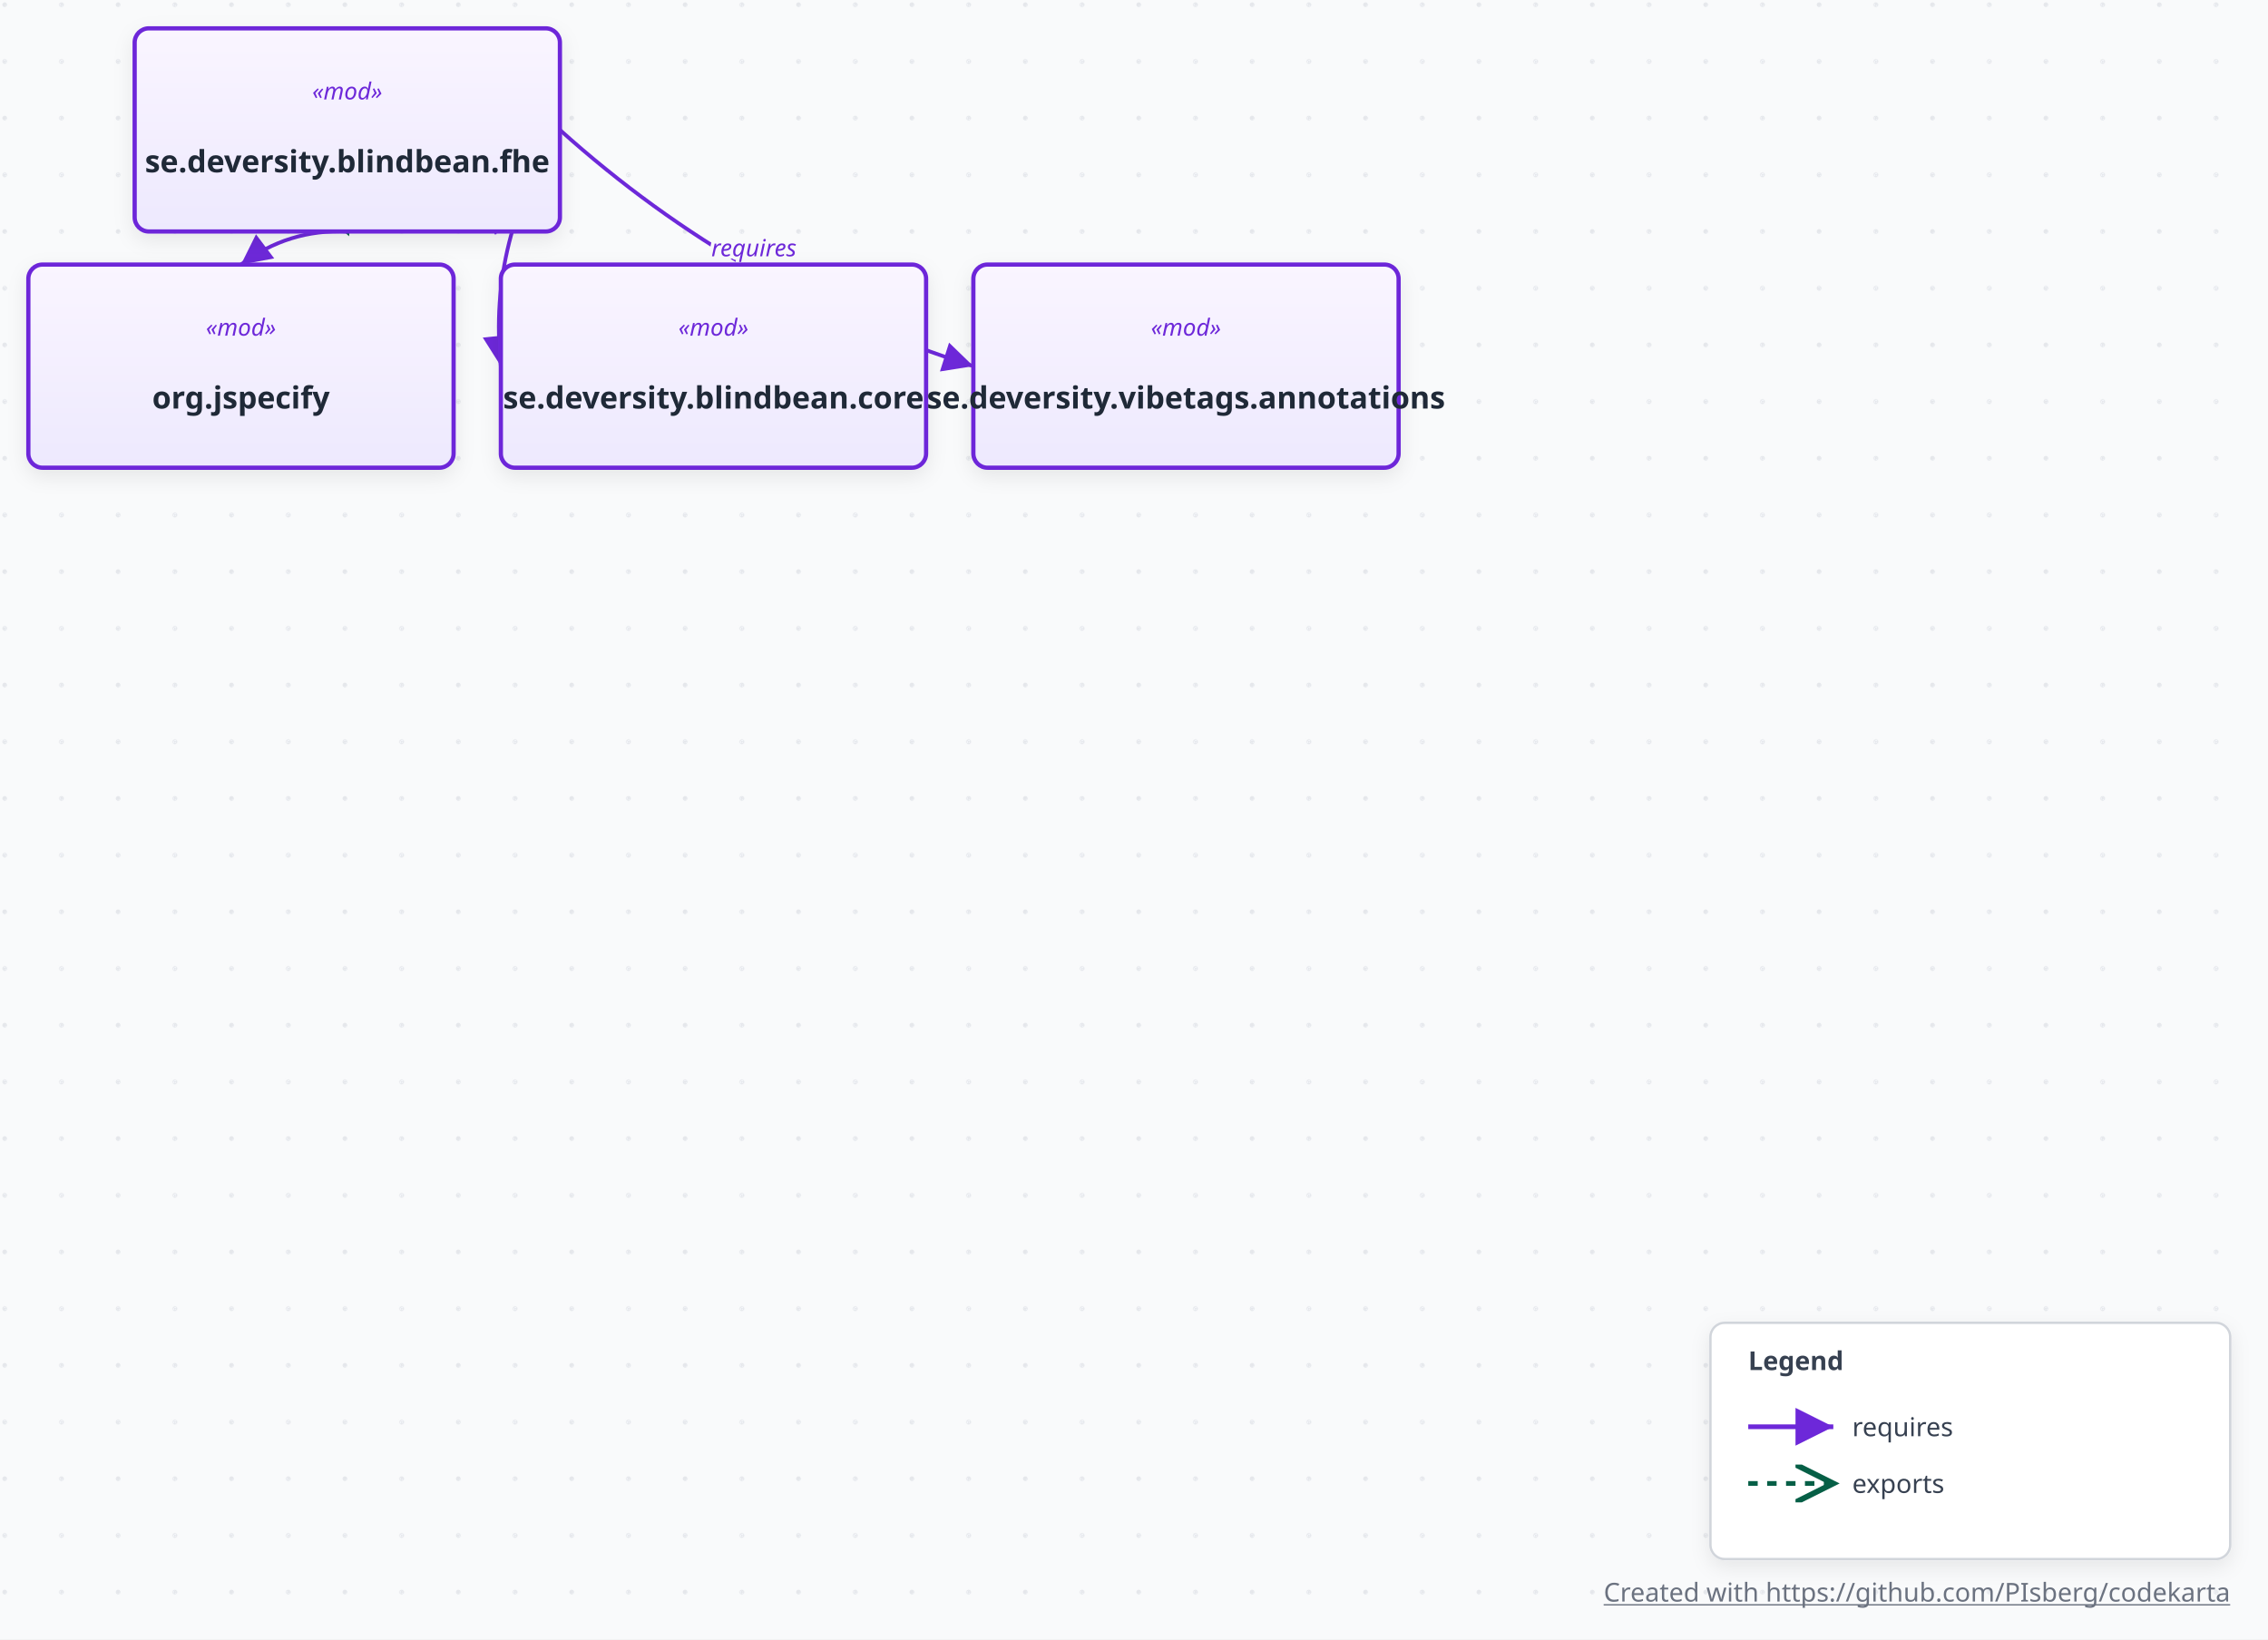
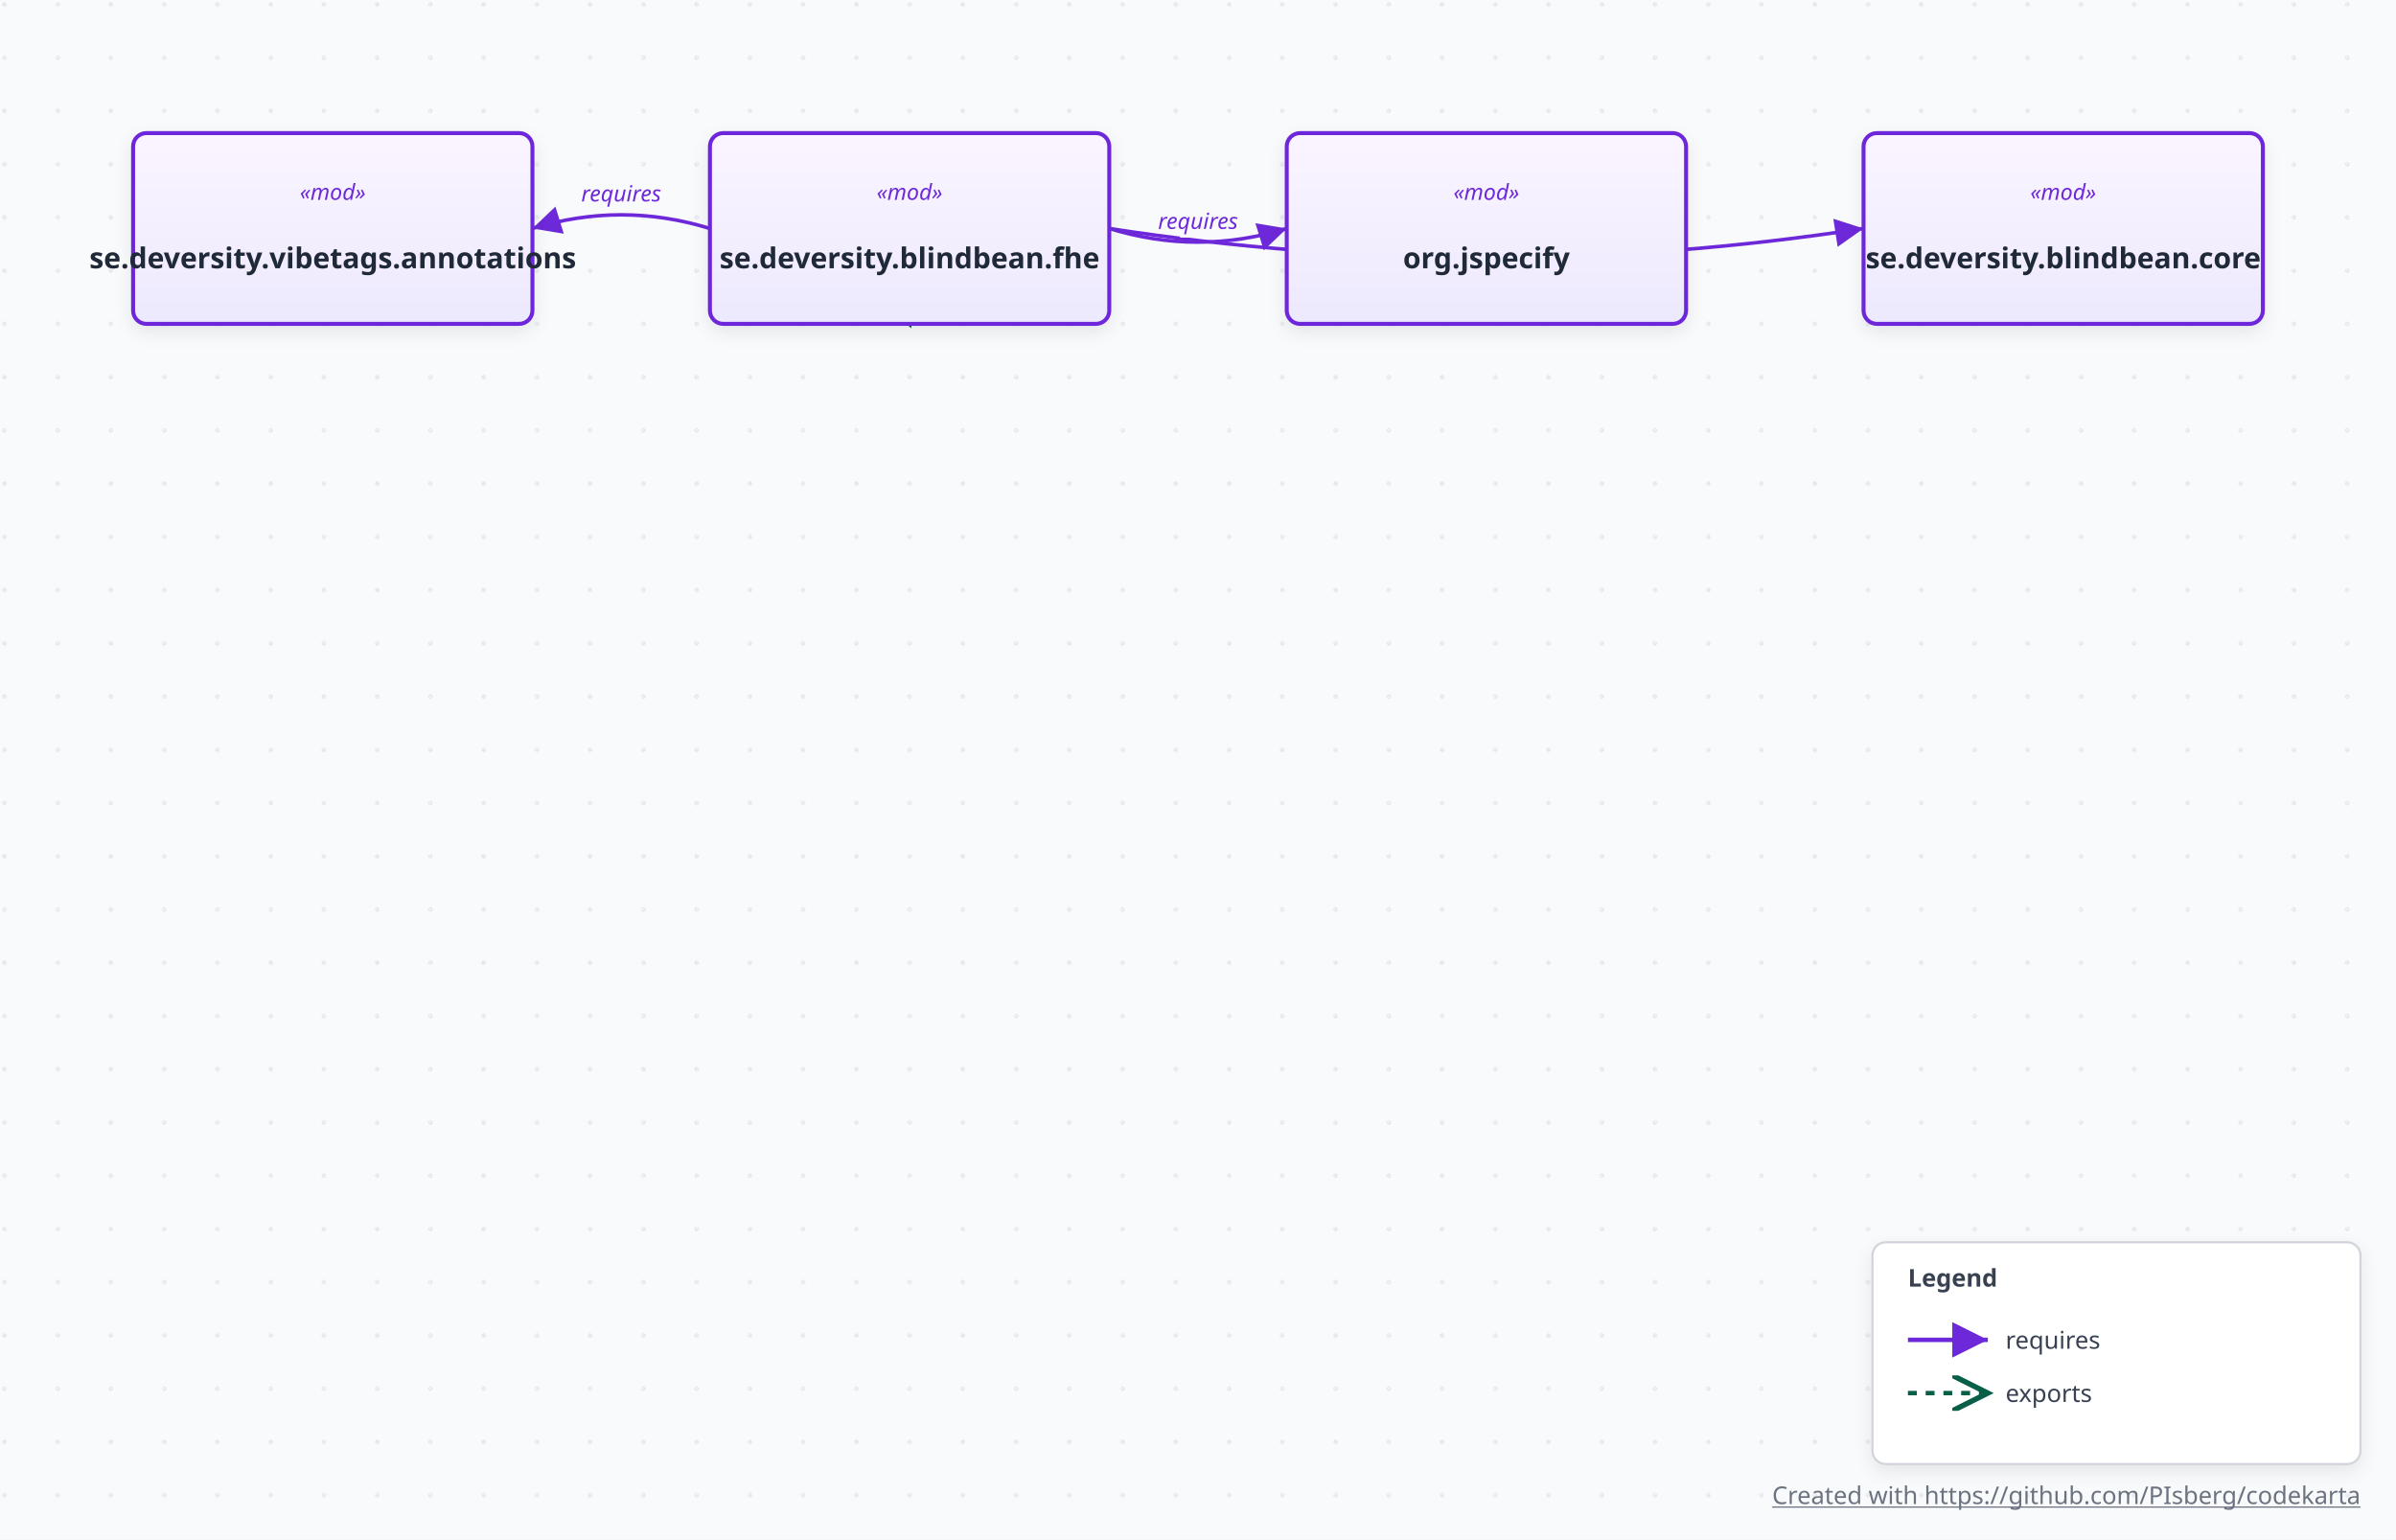
- <svg xmlns="http://www.w3.org/2000/svg" width="960" height="694" viewBox="0 0 960 694">
+ <svg xmlns="http://www.w3.org/2000/svg" width="1080" height="694" viewBox="0 0 1080 694">
  <defs>
    <style>
svg { font-family: 'Outfit', 'Inter', -apple-system, BlinkMacSystemFont, 'Segoe UI', sans-serif; }
text { font-family: 'Outfit', 'Inter', -apple-system, BlinkMacSystemFont, 'Segoe UI', sans-serif !important; }
.node-rect { transition: filter 0.2s ease, stroke-width 0.2s ease, stroke 0.2s ease; }
.node-rect:hover { stroke-width: 2.2 !important; filter: drop-shadow(0 8px 16px rgba(15, 23, 42, 0.12)) !important; }
.edge-line { stroke-linecap: round; stroke-linejoin: round; transition: stroke-width 0.2s ease; }
.edge-line:hover { stroke-width: 2.5 !important; }
.edge-label { paint-order: stroke; stroke: #f9fafb; stroke-width: 3; font-weight: 500; }
.diagram-attribution { fill: #9ca3af; text-decoration: none; transition: fill 0.2s ease; }
.diagram-attribution:hover { fill: #4b5563; text-decoration: underline; }
.group-rect { transition: stroke-width 0.2s ease; }
.node-label { pointer-events: none; }
</style>
    <filter id="nodeShadow" x="-20%" y="-20%" width="140%" height="140%">
      <feDropShadow dx="0" dy="3" stdDeviation="4" flood-color="#0f172a" flood-opacity="0.08" />
    </filter>
    <linearGradient id="grad-CLASS" x1="0%" y1="0%" x2="0%" y2="100%">
      <stop offset="0%" stop-color="#ffffff" />
      <stop offset="100%" stop-color="#f3f4f6" />
    </linearGradient>
    <linearGradient id="grad-INTERFACE" x1="0%" y1="0%" x2="0%" y2="100%">
      <stop offset="0%" stop-color="#eff6ff" />
      <stop offset="100%" stop-color="#dbeafe" />
    </linearGradient>
    <linearGradient id="grad-MODULE" x1="0%" y1="0%" x2="0%" y2="100%">
      <stop offset="0%" stop-color="#faf5ff" />
      <stop offset="100%" stop-color="#ede9fe" />
    </linearGradient>
    <linearGradient id="grad-METHOD" x1="0%" y1="0%" x2="0%" y2="100%">
      <stop offset="0%" stop-color="#fffbeb" />
      <stop offset="100%" stop-color="#fef3c7" />
    </linearGradient>
    <linearGradient id="grad-PACKAGE" x1="0%" y1="0%" x2="0%" y2="100%">
      <stop offset="0%" stop-color="#ecfdf5" />
      <stop offset="100%" stop-color="#d1fae5" />
    </linearGradient>
    <linearGradient id="grad-EXCEPTION" x1="0%" y1="0%" x2="0%" y2="100%">
      <stop offset="0%" stop-color="#fef2f2" />
      <stop offset="100%" stop-color="#fee2e2" />
    </linearGradient>
    <linearGradient id="grad-STATE" x1="0%" y1="0%" x2="0%" y2="100%">
      <stop offset="0%" stop-color="#f0f9ff" />
      <stop offset="100%" stop-color="#e0f2fe" />
    </linearGradient>
    <pattern id="dotGrid" width="24" height="24" patternUnits="userSpaceOnUse">
      <circle cx="2" cy="2" r="1" fill="#e5e7eb" />
    </pattern>
    <marker id="marker-filled-6d28d9" markerWidth="10" markerHeight="8" refX="8" refY="4" orient="auto">
      <path d="M0,0 L8,4 L0,8 Z" fill="#6d28d9" />
    </marker>
    <marker id="marker-open-065f46" markerWidth="10" markerHeight="8" refX="8" refY="4" orient="auto">
      <path d="M0,0 L8,4 L0,8" fill="none" stroke="#065f46" stroke-width="1.2" />
    </marker>
  </defs>
-   <rect width="960" height="694" fill="#f9fafb" />
-   <rect width="960" height="694" fill="url(#dotGrid)" />
-   <path class="edge-line" data-source="se.deversity.blindbean.fhe" data-target="se.deversity.blindbean.core" data-type="REQUIRES" d="M237.0 55.0 Q206.5 100.5 212.0 155.0" fill="none" stroke="#6d28d9" stroke-width="1.6" marker-end="url(#marker-filled-6d28d9)" />
-   <text class="edge-label" data-source="se.deversity.blindbean.fhe" data-target="se.deversity.blindbean.core" data-type="REQUIRES" x="215.5" y="96.8" text-anchor="middle" font-family="sans-serif" font-size="10" fill="#6d28d9" font-style="italic">requires</text>
-   <path class="edge-line" data-source="se.deversity.blindbean.fhe" data-target="se.deversity.vibetags.annotations" data-type="REQUIRES" d="M237.0 55.0 Q313.7 124.0 412.0 155.0" fill="none" stroke="#6d28d9" stroke-width="1.6" marker-end="url(#marker-filled-6d28d9)" />
-   <text class="edge-label" data-source="se.deversity.blindbean.fhe" data-target="se.deversity.vibetags.annotations" data-type="REQUIRES" x="319.1" y="108.5" text-anchor="middle" font-family="sans-serif" font-size="10" fill="#6d28d9" font-style="italic">requires</text>
-   <path class="edge-line" data-source="se.deversity.blindbean.fhe" data-target="org.jspecify" data-type="REQUIRES" d="M147.0 98.0 Q122.0 96.9 102.0 112.0" fill="none" stroke="#6d28d9" stroke-width="1.6" marker-end="url(#marker-filled-6d28d9)" />
-   <text class="edge-label" data-source="se.deversity.blindbean.fhe" data-target="org.jspecify" data-type="REQUIRES" x="123.2" y="95.0" text-anchor="middle" font-family="sans-serif" font-size="10" fill="#6d28d9" font-style="italic">requires</text>
-   <path class="edge-line" data-source="se.deversity.blindbean.fhe" data-target="se.deversity.blindbean.fhe" data-type="EXPORTS" d="M147.0 12.0 Q131.5 55.0 147.0 98.0" fill="none" stroke="#065f46" stroke-width="1.6" stroke-dasharray="4,4" marker-end="url(#marker-open-065f46)" />
-   <text class="edge-label" data-source="se.deversity.blindbean.fhe" data-target="se.deversity.blindbean.fhe" data-type="EXPORTS" x="139.3" y="49.0" text-anchor="middle" font-family="sans-serif" font-size="10" fill="#065f46" font-style="italic">exports</text>
+   <rect width="1080" height="694" fill="#f9fafb" />
+   <rect width="1080" height="694" fill="url(#dotGrid)" />
+   <path class="edge-line" data-source="se.deversity.blindbean.fhe" data-target="se.deversity.blindbean.core" data-type="REQUIRES" d="M500.0 103.0 Q670.0 129.2 840.0 103.0" fill="none" stroke="#6d28d9" stroke-width="1.6" marker-end="url(#marker-filled-6d28d9)" />
+   <text class="edge-label" data-source="se.deversity.blindbean.fhe" data-target="se.deversity.blindbean.core" data-type="REQUIRES" x="670.0" y="110.1" text-anchor="middle" font-family="sans-serif" font-size="10" fill="#6d28d9" font-style="italic">requires</text>
+   <path class="edge-line" data-source="se.deversity.blindbean.fhe" data-target="se.deversity.vibetags.annotations" data-type="REQUIRES" d="M320.0 103.0 Q280.0 90.7 240.0 103.0" fill="none" stroke="#6d28d9" stroke-width="1.6" marker-end="url(#marker-filled-6d28d9)" />
+   <text class="edge-label" data-source="se.deversity.blindbean.fhe" data-target="se.deversity.vibetags.annotations" data-type="REQUIRES" x="280.0" y="90.8" text-anchor="middle" font-family="sans-serif" font-size="10" fill="#6d28d9" font-style="italic">requires</text>
+   <path class="edge-line" data-source="se.deversity.blindbean.fhe" data-target="org.jspecify" data-type="REQUIRES" d="M500.0 103.0 Q540.0 115.3 580.0 103.0" fill="none" stroke="#6d28d9" stroke-width="1.6" marker-end="url(#marker-filled-6d28d9)" />
+   <text class="edge-label" data-source="se.deversity.blindbean.fhe" data-target="org.jspecify" data-type="REQUIRES" x="540.0" y="103.2" text-anchor="middle" font-family="sans-serif" font-size="10" fill="#6d28d9" font-style="italic">requires</text>
+   <path class="edge-line" data-source="se.deversity.blindbean.fhe" data-target="se.deversity.blindbean.fhe" data-type="EXPORTS" d="M410.0 60.0 Q394.5 103.0 410.0 146.0" fill="none" stroke="#065f46" stroke-width="1.6" stroke-dasharray="4,4" marker-end="url(#marker-open-065f46)" />
+   <text class="edge-label" data-source="se.deversity.blindbean.fhe" data-target="se.deversity.blindbean.fhe" data-type="EXPORTS" x="402.3" y="97.0" text-anchor="middle" font-family="sans-serif" font-size="10" fill="#065f46" font-style="italic">exports</text>
  <g id="se.deversity.blindbean.fhe">
-     <rect class="node-rect" x="57.0" y="12.0" width="180.0" height="86.0" rx="6.0" fill="url(#grad-MODULE)" stroke="#6d28d9" stroke-width="1.8" filter="url(#nodeShadow)" />
-     <text class="node-label" x="147.0" y="42.1" text-anchor="middle" font-family="sans-serif" font-size="10" fill="#6d28d9" font-style="italic">«mod»</text>
-     <text class="node-label" x="147.0" y="67.9" text-anchor="middle" dominant-baseline="central" font-family="sans-serif" font-size="13" font-weight="bold" fill="#1f2937">se.deversity.blindbean.fhe</text>
+     <rect class="node-rect" x="320.0" y="60.0" width="180.0" height="86.0" rx="6.0" fill="url(#grad-MODULE)" stroke="#6d28d9" stroke-width="1.8" filter="url(#nodeShadow)" />
+     <text class="node-label" x="410.0" y="90.1" text-anchor="middle" font-family="sans-serif" font-size="10" fill="#6d28d9" font-style="italic">«mod»</text>
+     <text class="node-label" x="410.0" y="115.9" text-anchor="middle" dominant-baseline="central" font-family="sans-serif" font-size="13" font-weight="bold" fill="#1f2937">se.deversity.blindbean.fhe</text>
  </g>
  <g id="se.deversity.blindbean.core">
-     <rect class="node-rect" x="212.0" y="112.0" width="180.0" height="86.0" rx="6.0" fill="url(#grad-MODULE)" stroke="#6d28d9" stroke-width="1.8" filter="url(#nodeShadow)" />
-     <text class="node-label" x="302.0" y="142.1" text-anchor="middle" font-family="sans-serif" font-size="10" fill="#6d28d9" font-style="italic">«mod»</text>
-     <text class="node-label" x="302.0" y="167.9" text-anchor="middle" dominant-baseline="central" font-family="sans-serif" font-size="13" font-weight="bold" fill="#1f2937">se.deversity.blindbean.core</text>
+     <rect class="node-rect" x="840.0" y="60.0" width="180.0" height="86.0" rx="6.0" fill="url(#grad-MODULE)" stroke="#6d28d9" stroke-width="1.8" filter="url(#nodeShadow)" />
+     <text class="node-label" x="930.0" y="90.1" text-anchor="middle" font-family="sans-serif" font-size="10" fill="#6d28d9" font-style="italic">«mod»</text>
+     <text class="node-label" x="930.0" y="115.9" text-anchor="middle" dominant-baseline="central" font-family="sans-serif" font-size="13" font-weight="bold" fill="#1f2937">se.deversity.blindbean.core</text>
  </g>
  <g id="se.deversity.vibetags.annotations">
-     <rect class="node-rect" x="412.0" y="112.0" width="180.0" height="86.0" rx="6.0" fill="url(#grad-MODULE)" stroke="#6d28d9" stroke-width="1.8" filter="url(#nodeShadow)" />
-     <text class="node-label" x="502.0" y="142.1" text-anchor="middle" font-family="sans-serif" font-size="10" fill="#6d28d9" font-style="italic">«mod»</text>
-     <text class="node-label" x="502.0" y="167.9" text-anchor="middle" dominant-baseline="central" font-family="sans-serif" font-size="13" font-weight="bold" fill="#1f2937">se.deversity.vibetags.annotations</text>
+     <rect class="node-rect" x="60.0" y="60.0" width="180.0" height="86.0" rx="6.0" fill="url(#grad-MODULE)" stroke="#6d28d9" stroke-width="1.8" filter="url(#nodeShadow)" />
+     <text class="node-label" x="150.0" y="90.1" text-anchor="middle" font-family="sans-serif" font-size="10" fill="#6d28d9" font-style="italic">«mod»</text>
+     <text class="node-label" x="150.0" y="115.9" text-anchor="middle" dominant-baseline="central" font-family="sans-serif" font-size="13" font-weight="bold" fill="#1f2937">se.deversity.vibetags.annotations</text>
  </g>
  <g id="org.jspecify">
-     <rect class="node-rect" x="12.0" y="112.0" width="180.0" height="86.0" rx="6.0" fill="url(#grad-MODULE)" stroke="#6d28d9" stroke-width="1.8" filter="url(#nodeShadow)" />
-     <text class="node-label" x="102.0" y="142.1" text-anchor="middle" font-family="sans-serif" font-size="10" fill="#6d28d9" font-style="italic">«mod»</text>
-     <text class="node-label" x="102.0" y="167.9" text-anchor="middle" dominant-baseline="central" font-family="sans-serif" font-size="13" font-weight="bold" fill="#1f2937">org.jspecify</text>
+     <rect class="node-rect" x="580.0" y="60.0" width="180.0" height="86.0" rx="6.0" fill="url(#grad-MODULE)" stroke="#6d28d9" stroke-width="1.8" filter="url(#nodeShadow)" />
+     <text class="node-label" x="670.0" y="90.1" text-anchor="middle" font-family="sans-serif" font-size="10" fill="#6d28d9" font-style="italic">«mod»</text>
+     <text class="node-label" x="670.0" y="115.9" text-anchor="middle" dominant-baseline="central" font-family="sans-serif" font-size="13" font-weight="bold" fill="#1f2937">org.jspecify</text>
  </g>
-   <rect x="724.0" y="560.0" width="220.0" height="100.0" rx="6" fill="#ffffff" stroke="#d1d5db" stroke-width="1" filter="url(#nodeShadow)" />
-   <text x="740.0" y="580.0" font-family="sans-serif" font-size="11" font-weight="bold" fill="#374151">Legend</text>
-   <line x1="740.0" y1="604.0" x2="776.0" y2="604.0" stroke="#6d28d9" stroke-width="2" marker-end="url(#marker-filled-6d28d9)" />
-   <text x="784.0" y="608.0" font-family="sans-serif" font-size="11" fill="#374151">requires</text>
-   <line x1="740.0" y1="628.0" x2="776.0" y2="628.0" stroke="#065f46" stroke-width="2" stroke-dasharray="4,4" marker-end="url(#marker-open-065f46)" />
-   <text x="784.0" y="632.0" font-family="sans-serif" font-size="11" fill="#374151">exports</text>
+   <rect x="844.0" y="560.0" width="220.0" height="100.0" rx="6" fill="#ffffff" stroke="#d1d5db" stroke-width="1" filter="url(#nodeShadow)" />
+   <text x="860.0" y="580.0" font-family="sans-serif" font-size="11" font-weight="bold" fill="#374151">Legend</text>
+   <line x1="860.0" y1="604.0" x2="896.0" y2="604.0" stroke="#6d28d9" stroke-width="2" marker-end="url(#marker-filled-6d28d9)" />
+   <text x="904.0" y="608.0" font-family="sans-serif" font-size="11" fill="#374151">requires</text>
+   <line x1="860.0" y1="628.0" x2="896.0" y2="628.0" stroke="#065f46" stroke-width="2" stroke-dasharray="4,4" marker-end="url(#marker-open-065f46)" />
+   <text x="904.0" y="632.0" font-family="sans-serif" font-size="11" fill="#374151">exports</text>
  <a class="diagram-attribution" href="https://github.com/PIsberg/codekarta" target="_blank" rel="noopener noreferrer">
-     <text x="944.0" y="678.0" text-anchor="end" font-family="sans-serif" font-size="11" fill="#6b7280" text-decoration="underline">Created with https://github.com/PIsberg/codekarta</text>
+     <text x="1064.0" y="678.0" text-anchor="end" font-family="sans-serif" font-size="11" fill="#6b7280" text-decoration="underline">Created with https://github.com/PIsberg/codekarta</text>
  </a>
</svg>
